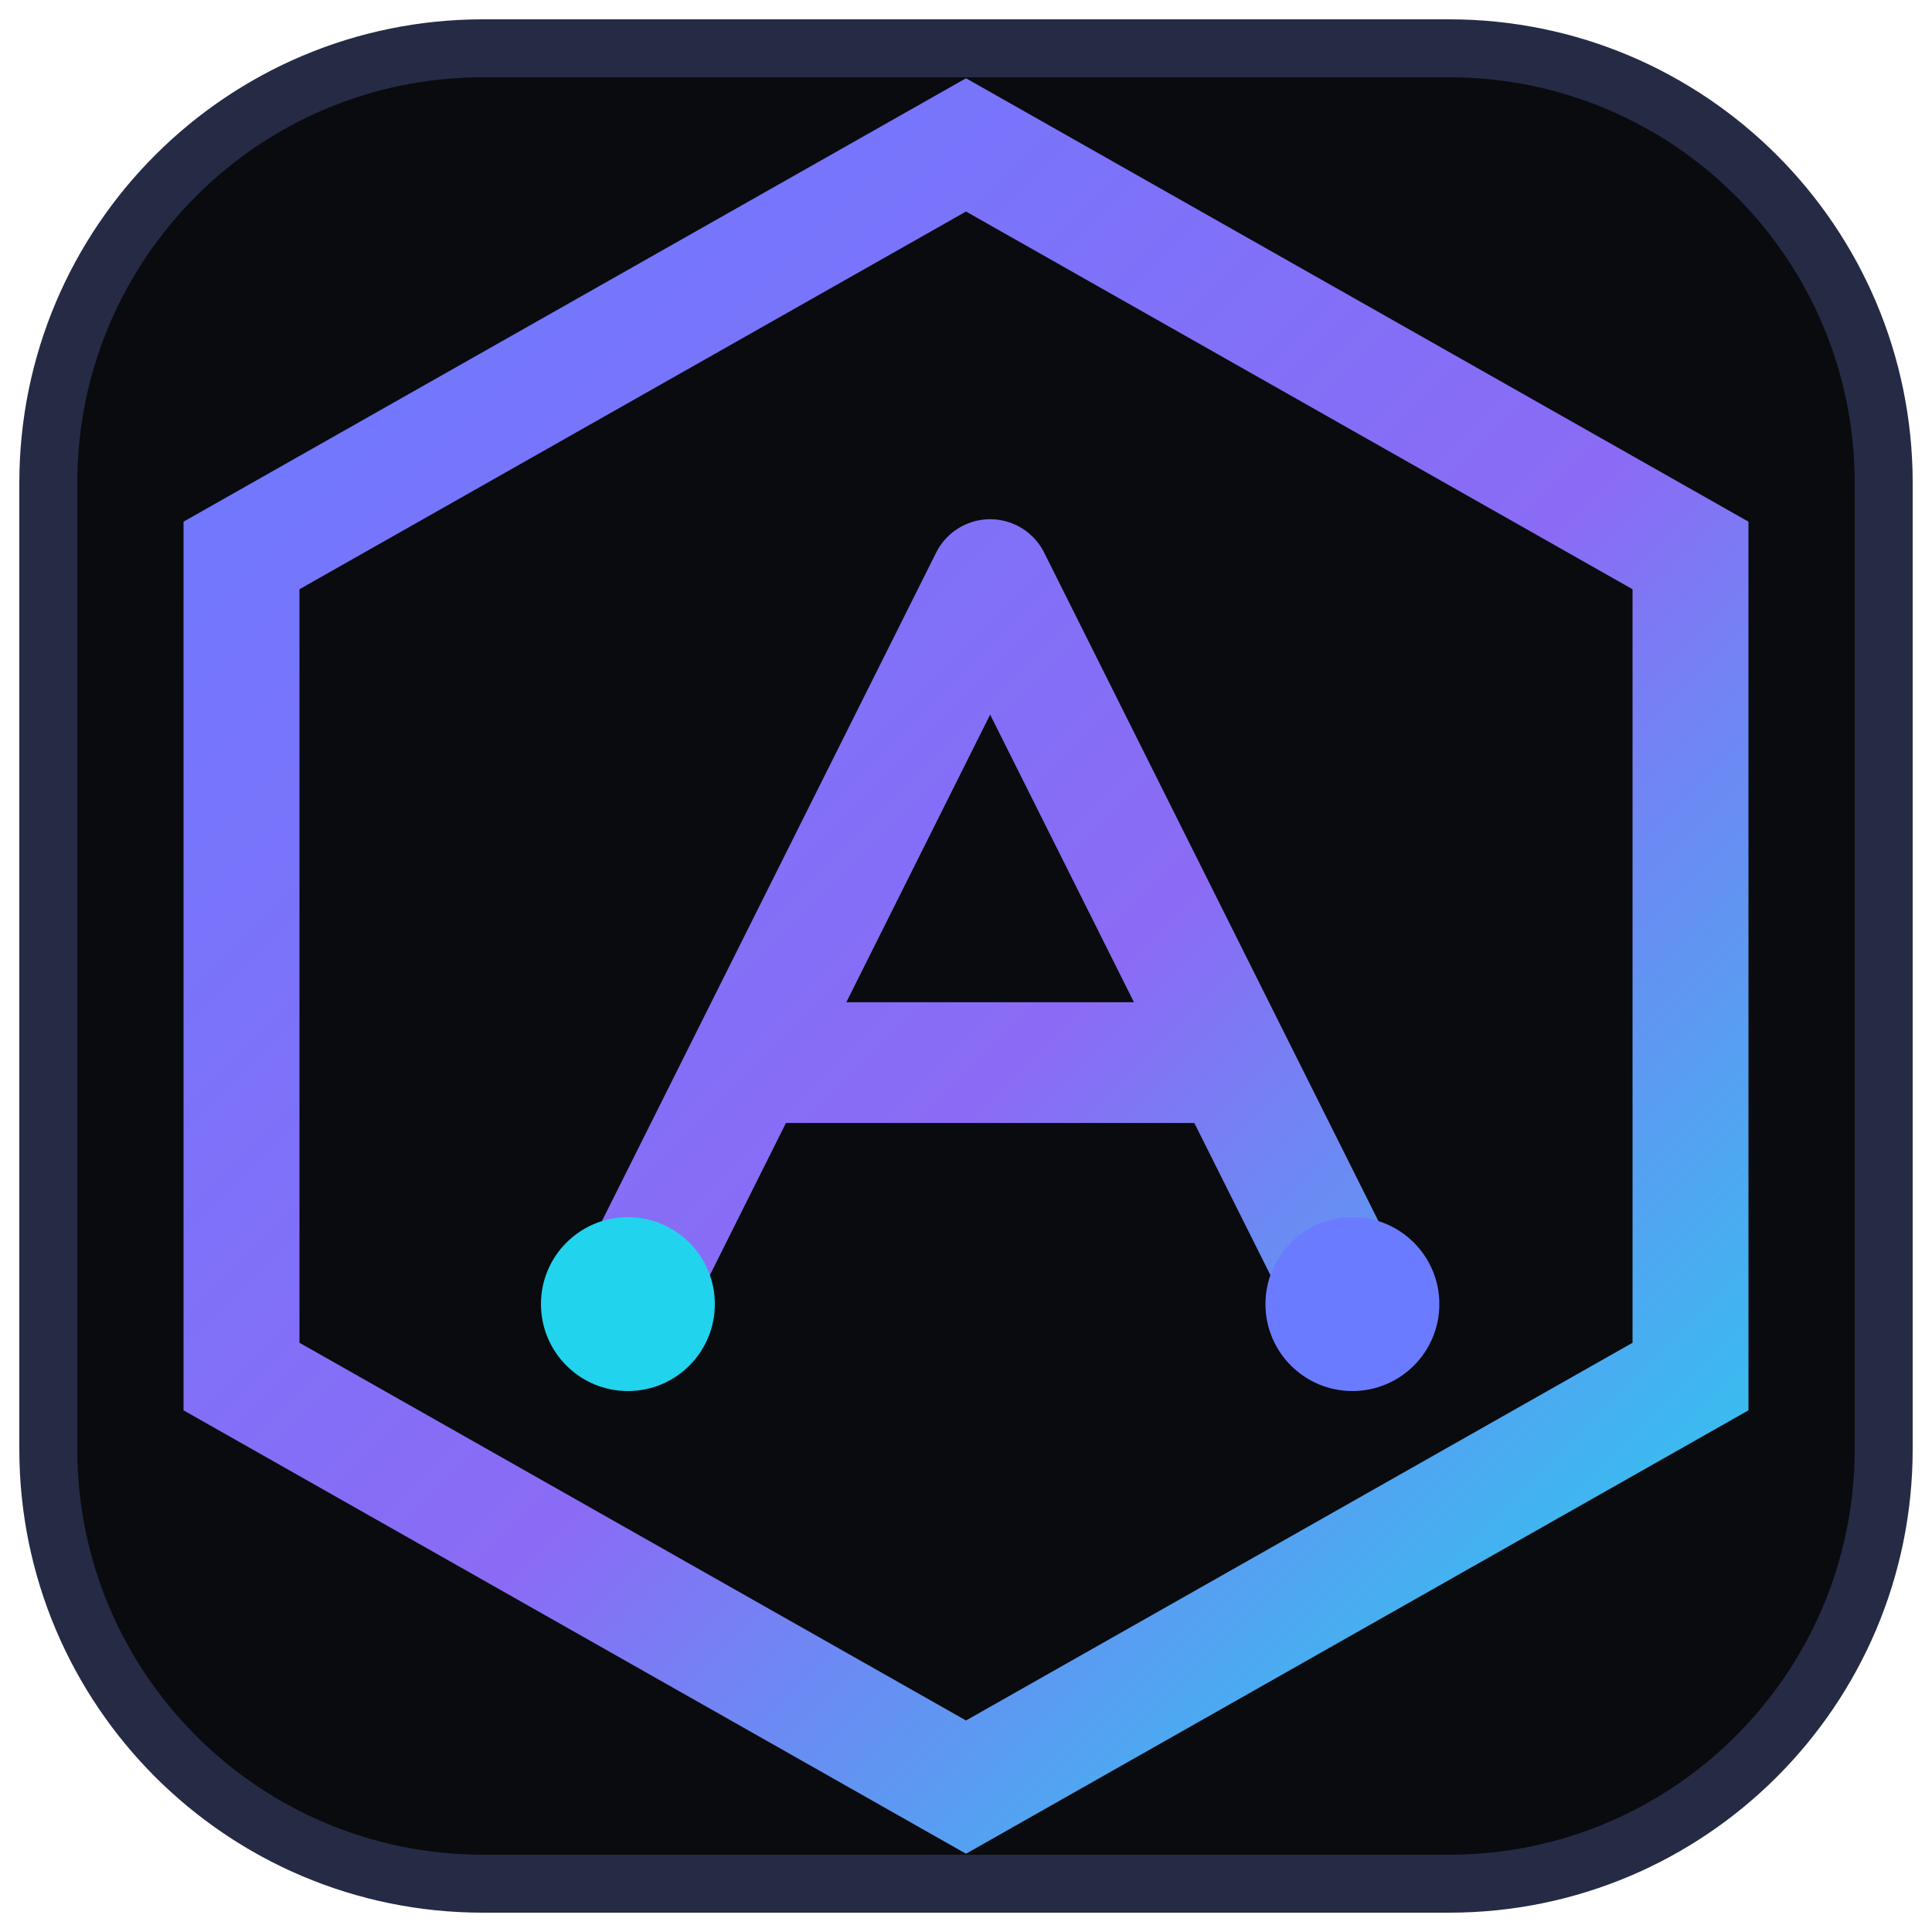
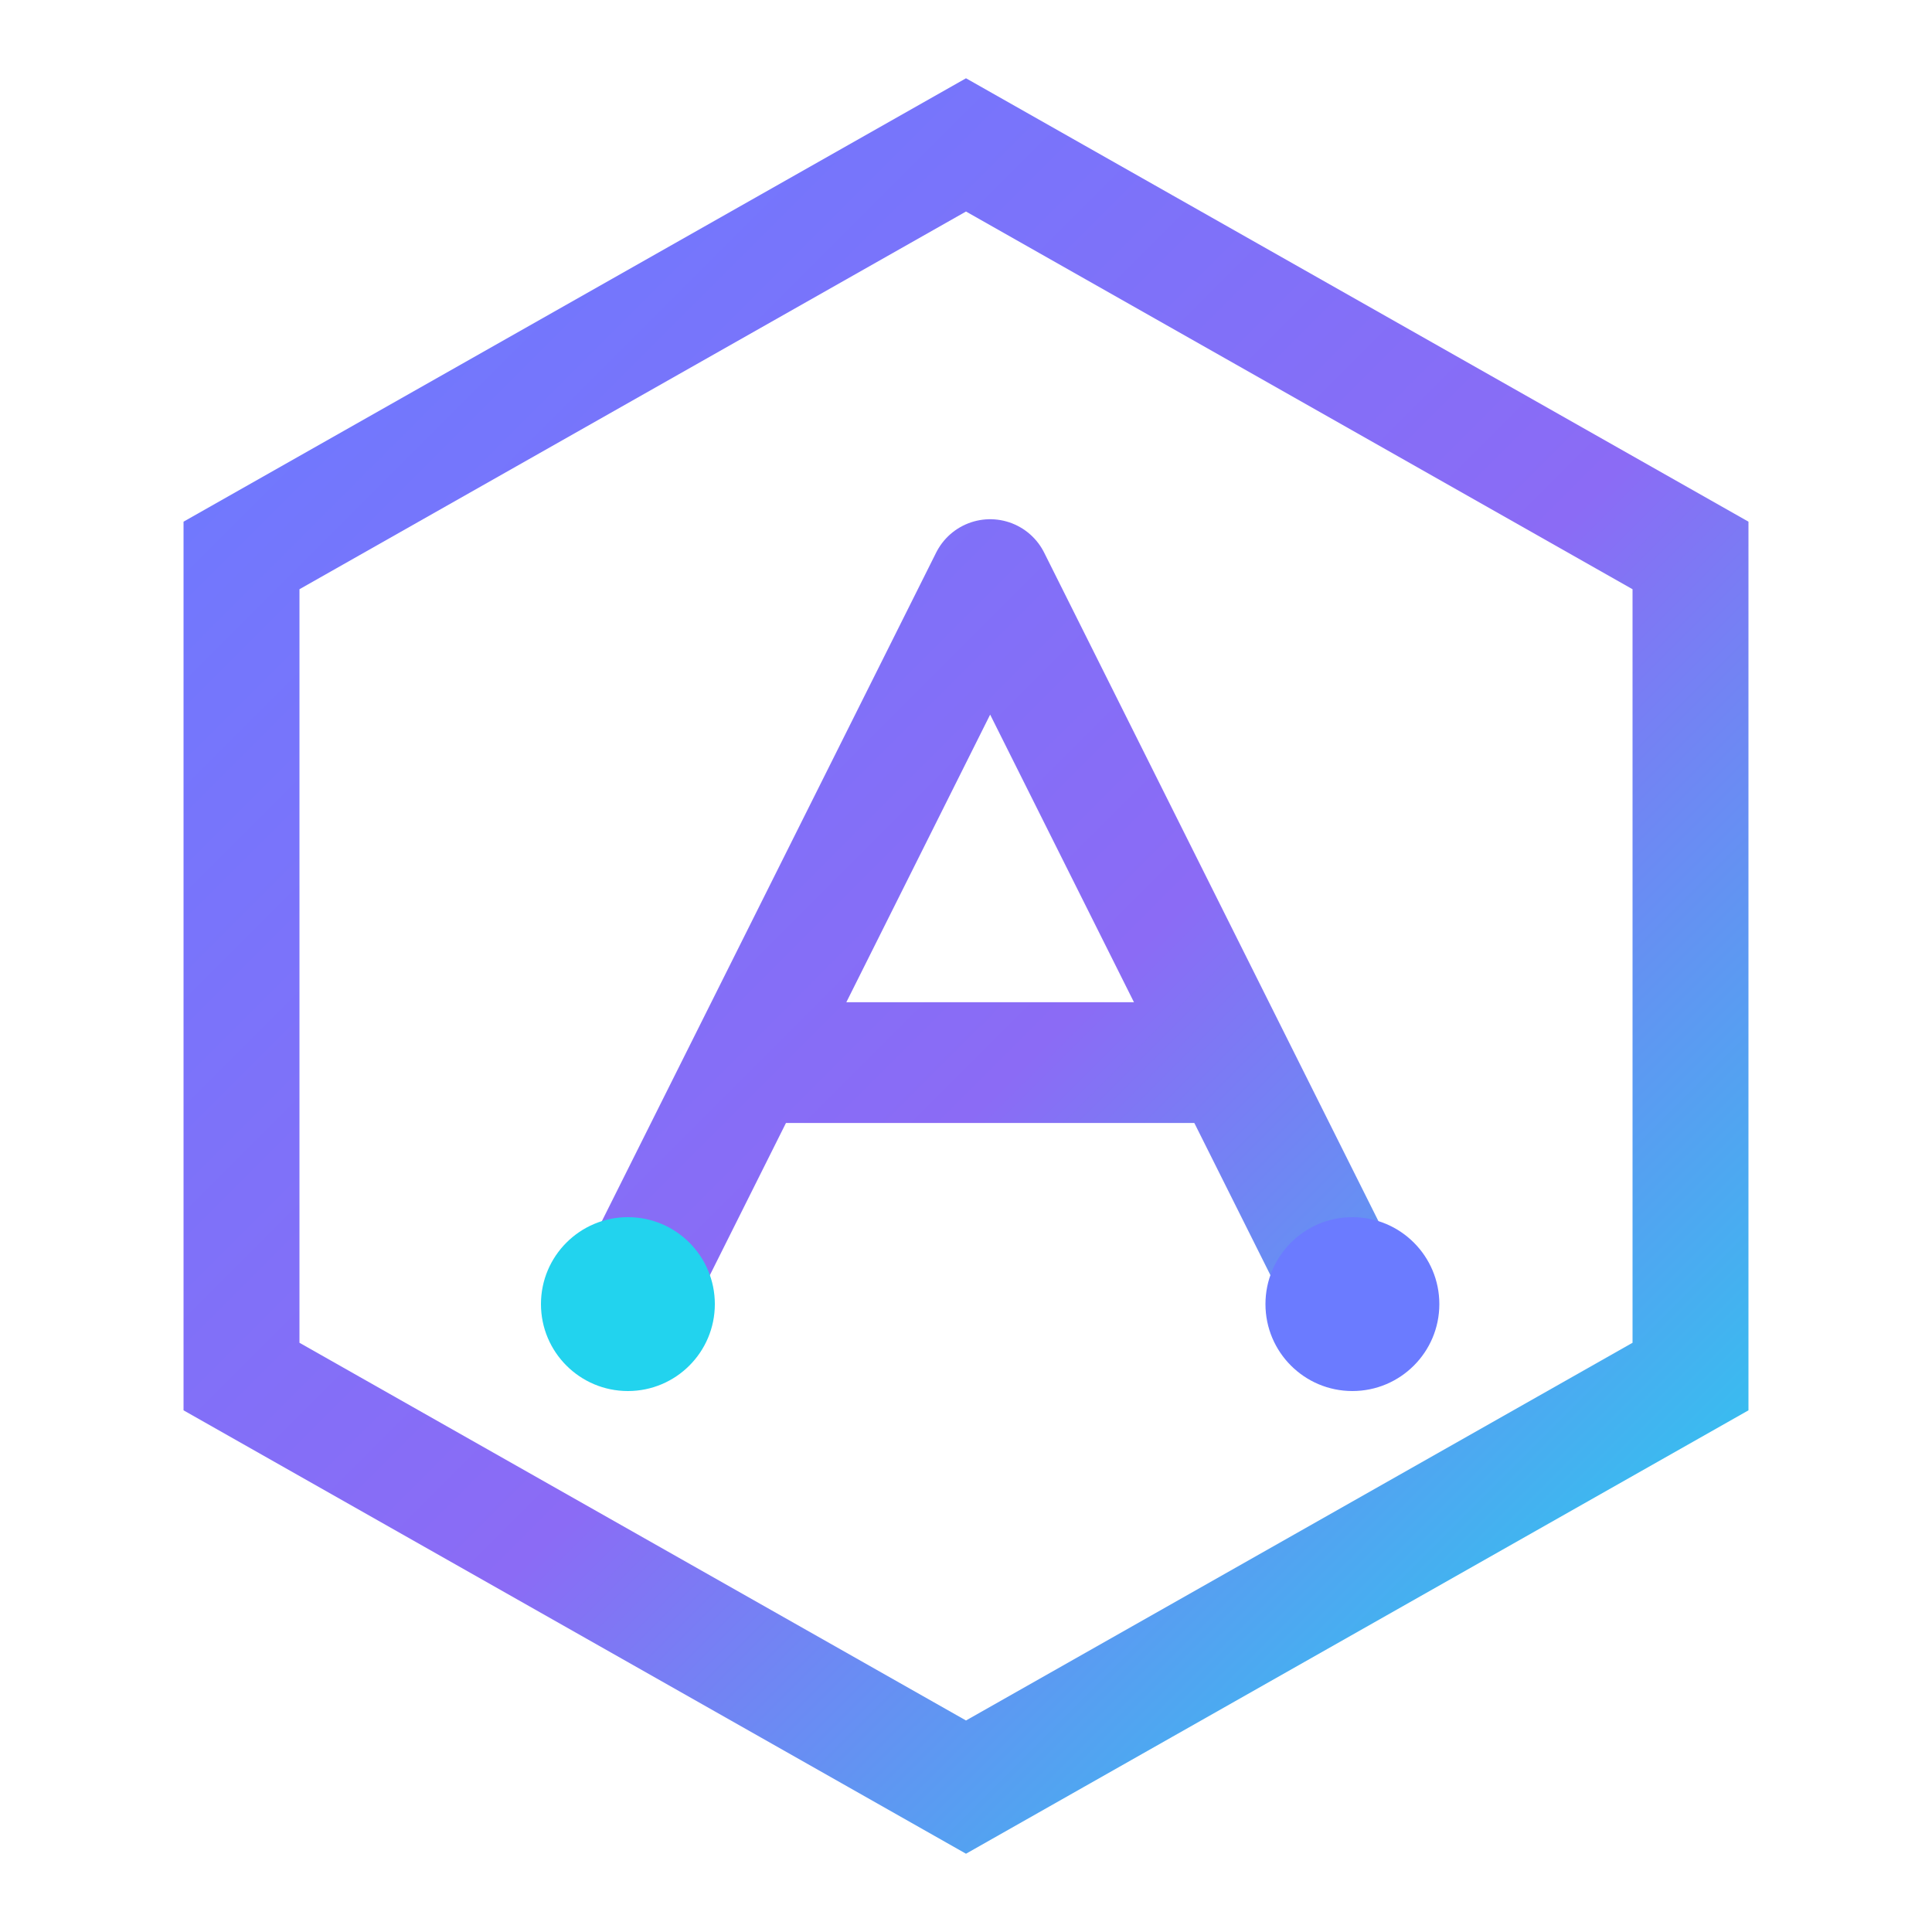
<svg xmlns="http://www.w3.org/2000/svg" viewBox="0 0 40 40" fill="none">
  <defs>
    <linearGradient id="tabLogoGradient" x1="4" y1="4" x2="36" y2="36" gradientUnits="userSpaceOnUse">
      <stop stop-color="#6B7BFF" />
      <stop offset="0.55" stop-color="#8B6BF5" />
      <stop offset="1" stop-color="#22D3EE" />
    </linearGradient>
  </defs>
-   <rect x="1" y="1" width="38" height="38" rx="9" fill="#0A0B0F" stroke="#252B45" stroke-width="1.2" />
  <path d="M20 3 35 11.5v17L20 37 5 28.5v-17L20 3Z" stroke="url(#tabLogoGradient)" stroke-width="2.4" />
  <path d="M13 27 20.5 12 28 27" stroke="url(#tabLogoGradient)" stroke-width="2.5" stroke-linecap="round" stroke-linejoin="round" />
  <path d="M15.8 22h9.4" stroke="url(#tabLogoGradient)" stroke-width="2.5" stroke-linecap="round" />
  <circle cx="13" cy="27" r="1.8" fill="#22D3EE" />
  <circle cx="28" cy="27" r="1.8" fill="#6B7BFF" />
</svg>
